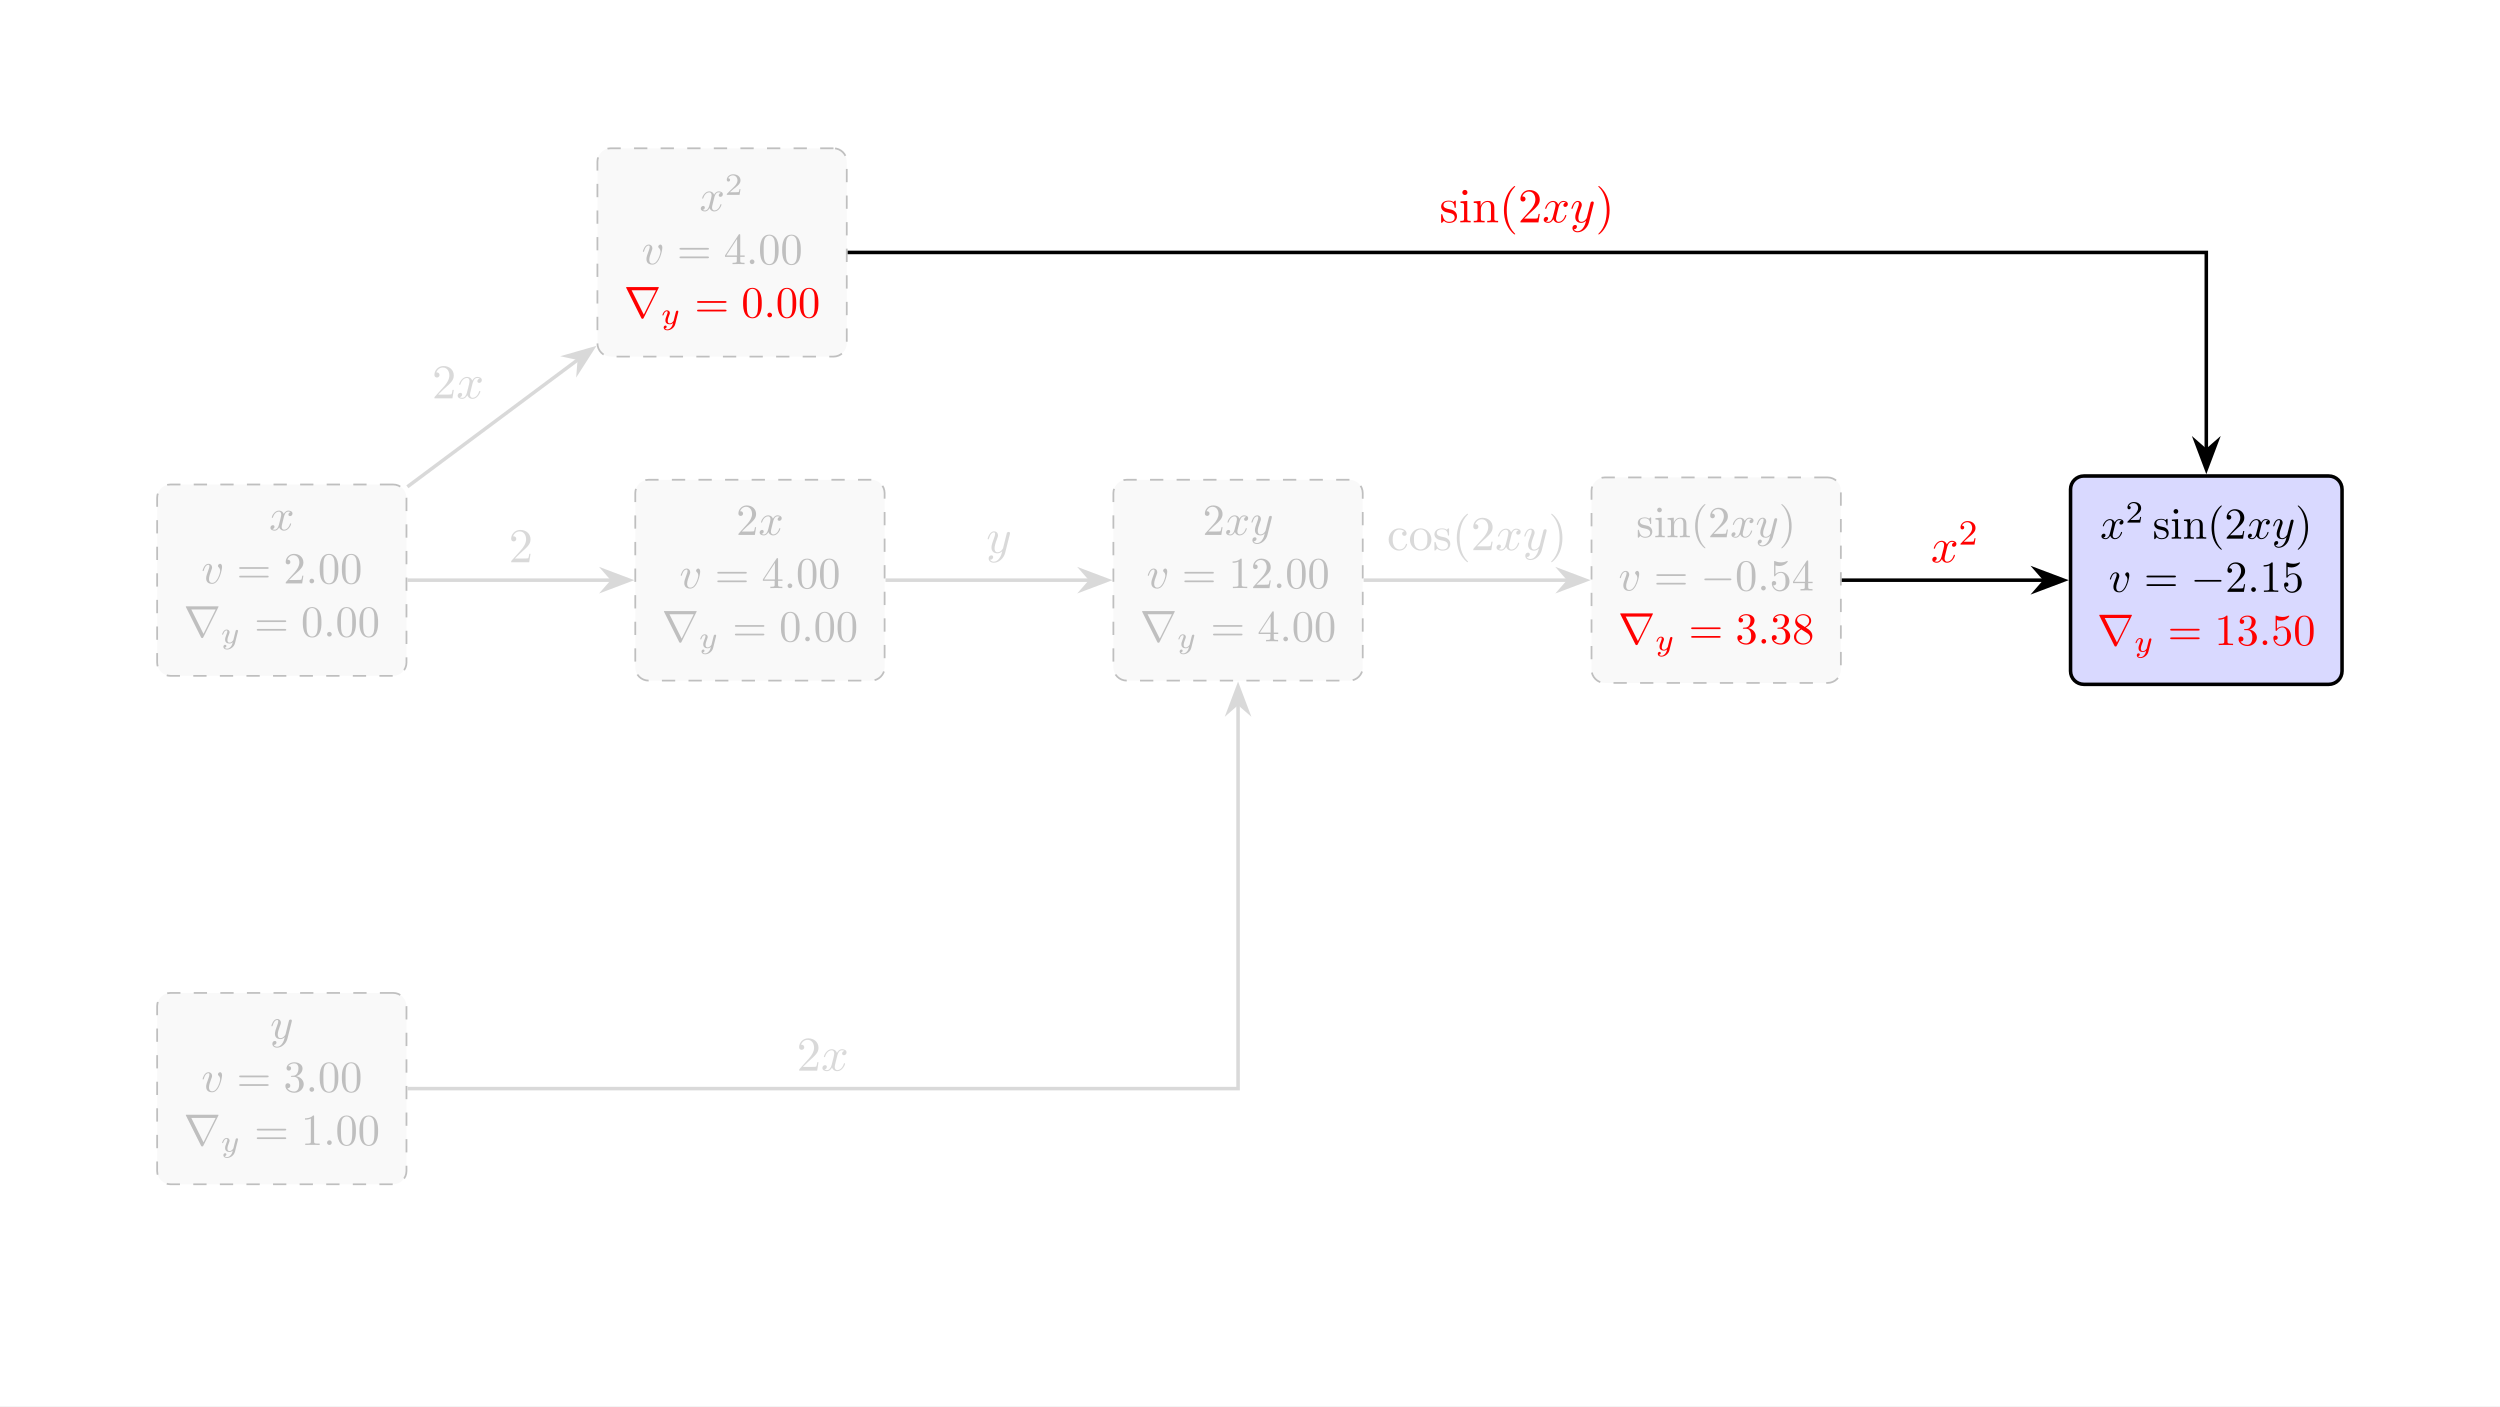
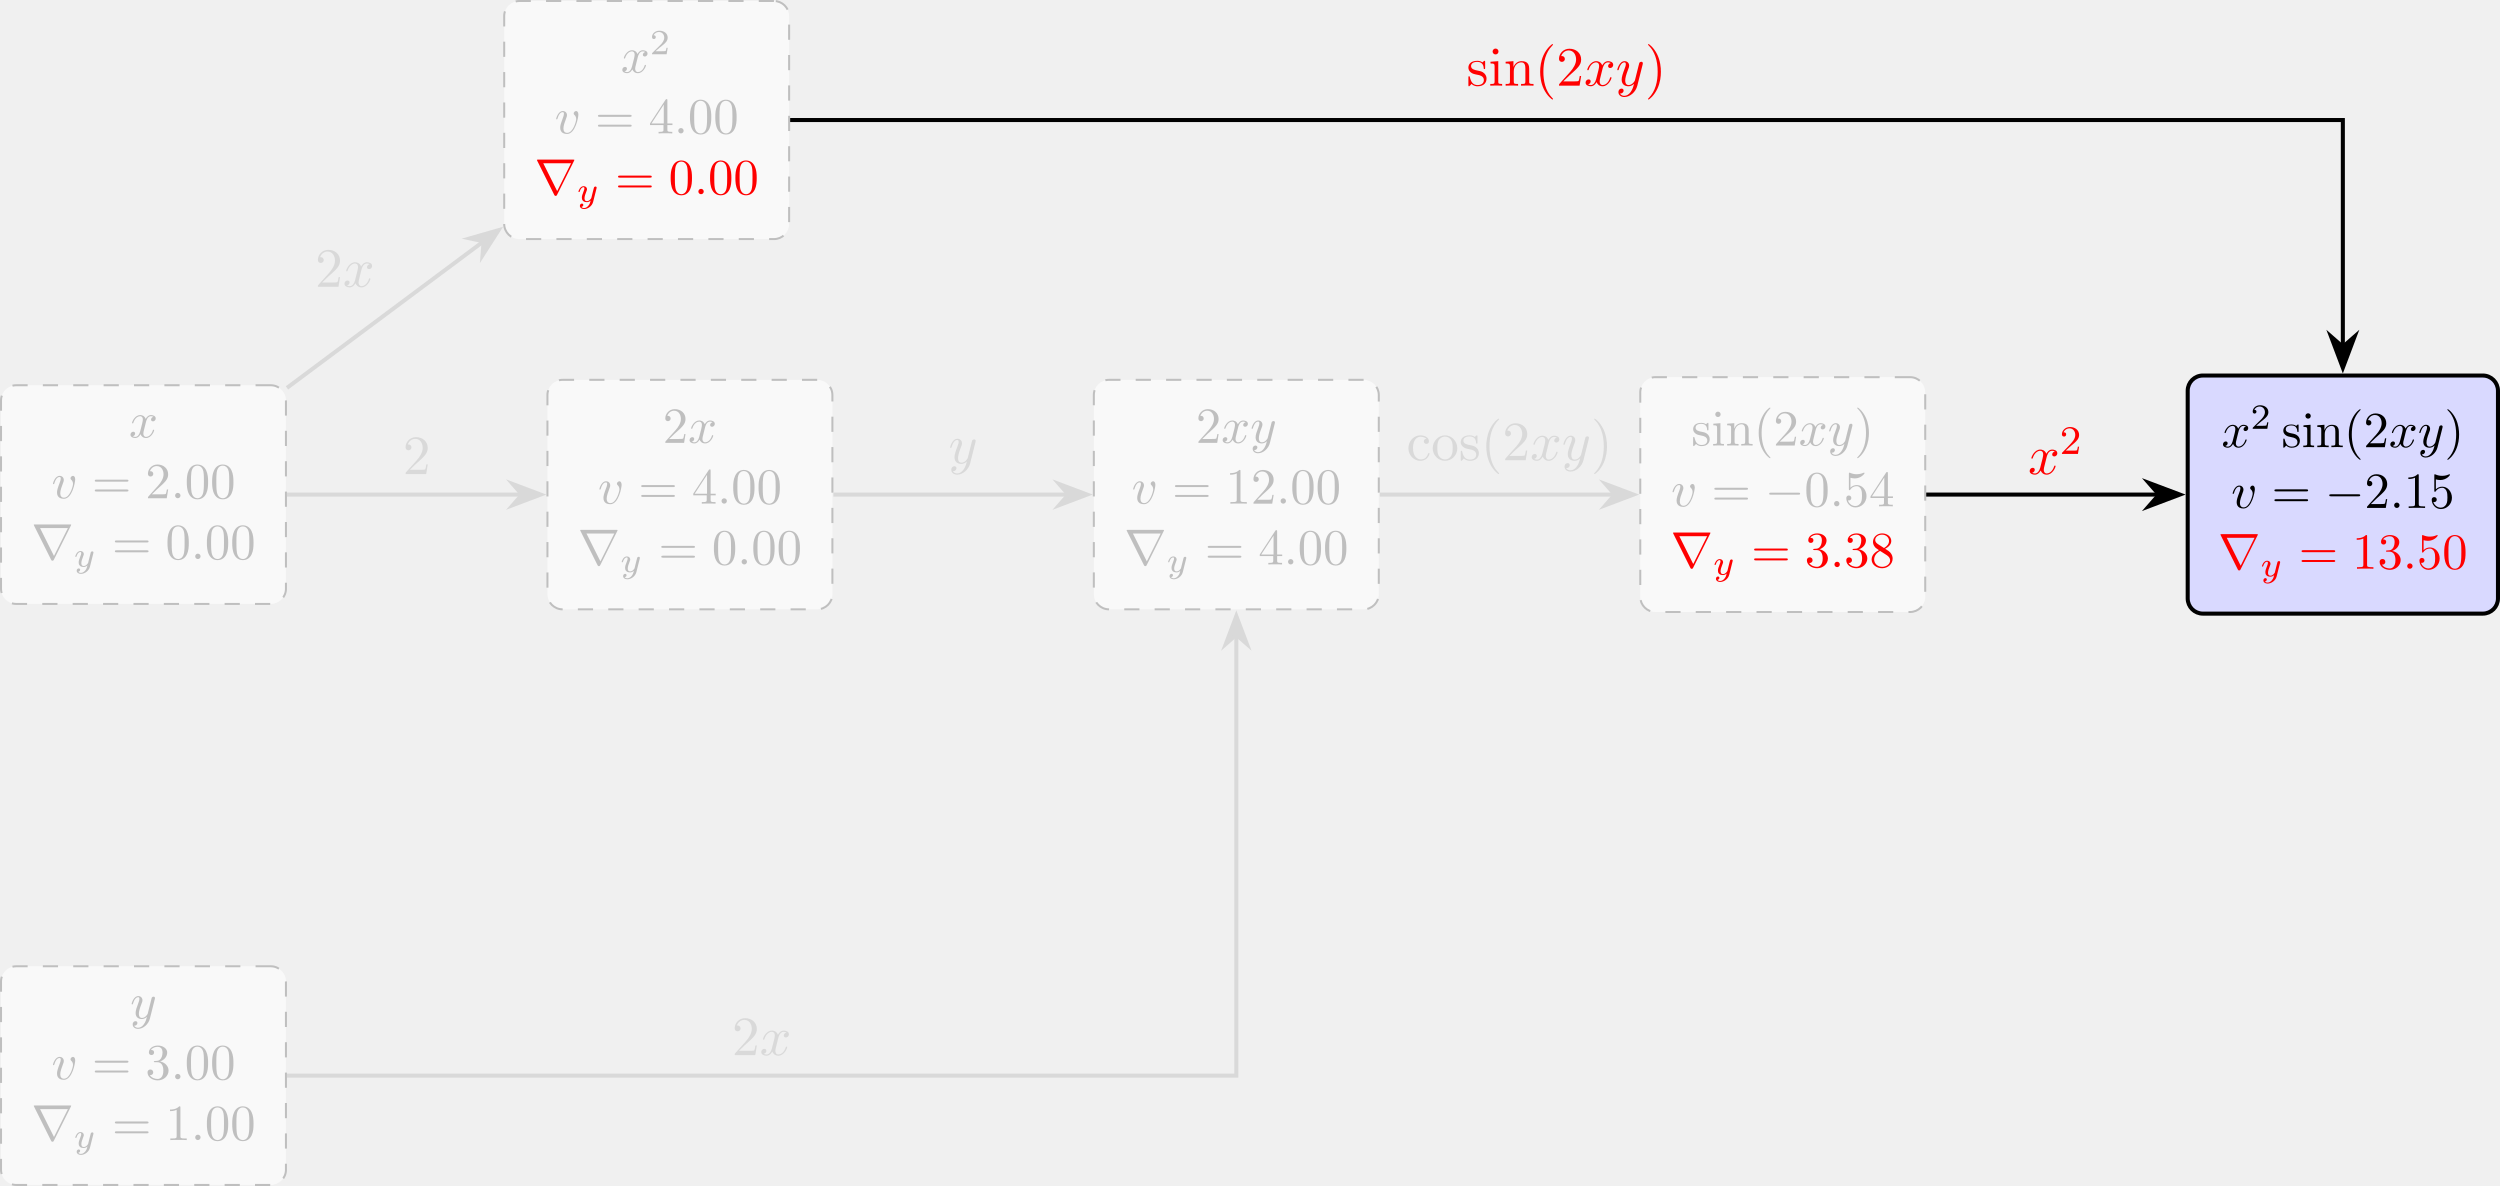
- <svg xmlns="http://www.w3.org/2000/svg" xmlns:xlink="http://www.w3.org/1999/xlink" version="1.1" width="453.543pt" height="255.118pt" viewBox="-72 -72 453.543 255.118">
+ <svg xmlns="http://www.w3.org/2000/svg" xmlns:xlink="http://www.w3.org/1999/xlink" version="1.1" width="396.862pt" height="188.267pt" viewBox="-43.653 -45.258 396.862 188.267">
  <defs>
    <path id="g0-58" d="M2.095-.578C2.095-.895 1.833-1.156 1.516-1.156S.938-.895 .938-.578S1.2 0 1.516 0S2.095-.262 2.095-.578Z" />
    <path id="g0-118" d="M5.105-4.058C5.105-4.647 4.822-4.822 4.625-4.822C4.353-4.822 4.091-4.538 4.091-4.298C4.091-4.156 4.145-4.091 4.265-3.971C4.495-3.753 4.636-3.469 4.636-3.076C4.636-2.618 3.971-.12 2.695-.12C2.138-.12 1.887-.502 1.887-1.069C1.887-1.68 2.182-2.476 2.52-3.382C2.596-3.567 2.651-3.72 2.651-3.927C2.651-4.418 2.302-4.822 1.756-4.822C.731-4.822 .316-3.24 .316-3.142C.316-3.033 .425-3.033 .447-3.033C.556-3.033 .567-3.055 .622-3.229C.938-4.331 1.407-4.582 1.724-4.582C1.811-4.582 1.996-4.582 1.996-4.233C1.996-3.96 1.887-3.665 1.811-3.469C1.331-2.204 1.189-1.702 1.189-1.233C1.189-.055 2.149 .12 2.651 .12C4.484 .12 5.105-3.491 5.105-4.058Z" />
    <path id="g0-120" d="M3.644-3.295C3.709-3.578 3.96-4.582 4.724-4.582C4.778-4.582 5.04-4.582 5.269-4.44C4.964-4.385 4.745-4.113 4.745-3.851C4.745-3.676 4.865-3.469 5.16-3.469C5.4-3.469 5.749-3.665 5.749-4.102C5.749-4.669 5.105-4.822 4.735-4.822C4.102-4.822 3.72-4.244 3.589-3.993C3.316-4.713 2.727-4.822 2.411-4.822C1.276-4.822 .655-3.415 .655-3.142C.655-3.033 .764-3.033 .785-3.033C.873-3.033 .905-3.055 .927-3.153C1.298-4.309 2.018-4.582 2.389-4.582C2.596-4.582 2.978-4.484 2.978-3.851C2.978-3.513 2.793-2.782 2.389-1.255C2.215-.578 1.833-.12 1.353-.12C1.287-.12 1.036-.12 .807-.262C1.08-.316 1.32-.545 1.32-.851C1.32-1.145 1.08-1.233 .916-1.233C.589-1.233 .316-.949 .316-.6C.316-.098 .862 .12 1.342 .12C2.062 .12 2.455-.644 2.487-.709C2.618-.305 3.011 .12 3.665 .12C4.789 .12 5.411-1.287 5.411-1.56C5.411-1.669 5.313-1.669 5.28-1.669C5.182-1.669 5.16-1.625 5.138-1.549C4.778-.382 4.036-.12 3.687-.12C3.262-.12 3.087-.469 3.087-.84C3.087-1.08 3.153-1.32 3.273-1.8L3.644-3.295Z" />
    <path id="g0-121" d="M5.302-4.156C5.345-4.309 5.345-4.331 5.345-4.407C5.345-4.604 5.193-4.702 5.029-4.702C4.92-4.702 4.745-4.636 4.647-4.473C4.625-4.418 4.538-4.08 4.495-3.884C4.418-3.6 4.342-3.305 4.276-3.011L3.785-1.047C3.742-.884 3.273-.12 2.553-.12C1.996-.12 1.876-.6 1.876-1.004C1.876-1.505 2.062-2.182 2.433-3.142C2.607-3.589 2.651-3.709 2.651-3.927C2.651-4.418 2.302-4.822 1.756-4.822C.72-4.822 .316-3.24 .316-3.142C.316-3.033 .425-3.033 .447-3.033C.556-3.033 .567-3.055 .622-3.229C.916-4.255 1.353-4.582 1.724-4.582C1.811-4.582 1.996-4.582 1.996-4.233C1.996-3.96 1.887-3.676 1.811-3.469C1.375-2.313 1.178-1.691 1.178-1.178C1.178-.207 1.865 .12 2.509 .12C2.935 .12 3.305-.065 3.611-.371C3.469 .196 3.338 .731 2.902 1.309C2.618 1.68 2.204 1.996 1.702 1.996C1.549 1.996 1.058 1.964 .873 1.538C1.047 1.538 1.189 1.538 1.342 1.407C1.451 1.309 1.56 1.167 1.56 .96C1.56 .622 1.265 .578 1.156 .578C.905 .578 .545 .753 .545 1.287C.545 1.833 1.025 2.236 1.702 2.236C2.825 2.236 3.949 1.244 4.255 .011L5.302-4.156Z" />
    <path id="g1-50" d="M2.248-1.626C2.375-1.745 2.71-2.008 2.837-2.12C3.332-2.574 3.802-3.013 3.802-3.738C3.802-4.686 3.005-5.3 2.008-5.3C1.052-5.3 .422-4.575 .422-3.866C.422-3.475 .733-3.419 .845-3.419C1.012-3.419 1.259-3.539 1.259-3.842C1.259-4.256 .861-4.256 .765-4.256C.996-4.838 1.53-5.037 1.921-5.037C2.662-5.037 3.045-4.407 3.045-3.738C3.045-2.909 2.463-2.303 1.522-1.339L.518-.303C.422-.215 .422-.199 .422 0H3.571L3.802-1.427H3.555C3.531-1.267 3.467-.869 3.371-.717C3.324-.654 2.718-.654 2.59-.654H1.172L2.248-1.626Z" />
    <path id="g2-40" d="M3.611 2.618C3.611 2.585 3.611 2.564 3.425 2.378C2.062 1.004 1.713-1.058 1.713-2.727C1.713-4.625 2.127-6.524 3.469-7.887C3.611-8.018 3.611-8.04 3.611-8.073C3.611-8.149 3.567-8.182 3.502-8.182C3.393-8.182 2.411-7.44 1.767-6.055C1.211-4.855 1.08-3.644 1.08-2.727C1.08-1.876 1.2-.556 1.8 .676C2.455 2.018 3.393 2.727 3.502 2.727C3.567 2.727 3.611 2.695 3.611 2.618Z" />
    <path id="g2-41" d="M3.153-2.727C3.153-3.578 3.033-4.898 2.433-6.131C1.778-7.473 .84-8.182 .731-8.182C.665-8.182 .622-8.138 .622-8.073C.622-8.04 .622-8.018 .829-7.822C1.898-6.742 2.52-5.007 2.52-2.727C2.52-.862 2.116 1.058 .764 2.433C.622 2.564 .622 2.585 .622 2.618C.622 2.684 .665 2.727 .731 2.727C.84 2.727 1.822 1.985 2.465 .6C3.022-.6 3.153-1.811 3.153-2.727Z" />
    <path id="g2-48" d="M5.018-3.491C5.018-4.364 4.964-5.236 4.582-6.044C4.08-7.091 3.185-7.265 2.727-7.265C2.073-7.265 1.276-6.982 .829-5.967C.48-5.215 .425-4.364 .425-3.491C.425-2.673 .469-1.691 .916-.862C1.385 .022 2.182 .24 2.716 .24C3.305 .24 4.135 .011 4.615-1.025C4.964-1.778 5.018-2.629 5.018-3.491ZM2.716 0C2.291 0 1.647-.273 1.451-1.32C1.331-1.975 1.331-2.978 1.331-3.622C1.331-4.32 1.331-5.04 1.418-5.629C1.625-6.927 2.444-7.025 2.716-7.025C3.076-7.025 3.796-6.829 4.004-5.749C4.113-5.138 4.113-4.309 4.113-3.622C4.113-2.804 4.113-2.062 3.993-1.364C3.829-.327 3.207 0 2.716 0Z" />
    <path id="g2-49" d="M3.207-6.982C3.207-7.244 3.207-7.265 2.956-7.265C2.28-6.567 1.32-6.567 .971-6.567V-6.229C1.189-6.229 1.833-6.229 2.4-6.513V-.862C2.4-.469 2.367-.338 1.385-.338H1.036V0C1.418-.033 2.367-.033 2.804-.033S4.189-.033 4.571 0V-.338H4.222C3.24-.338 3.207-.458 3.207-.862V-6.982Z" />
    <path id="g2-50" d="M1.385-.84L2.542-1.964C4.244-3.469 4.898-4.058 4.898-5.149C4.898-6.393 3.916-7.265 2.585-7.265C1.353-7.265 .545-6.262 .545-5.291C.545-4.68 1.091-4.68 1.124-4.68C1.309-4.68 1.691-4.811 1.691-5.258C1.691-5.542 1.495-5.825 1.113-5.825C1.025-5.825 1.004-5.825 .971-5.815C1.222-6.524 1.811-6.927 2.444-6.927C3.436-6.927 3.905-6.044 3.905-5.149C3.905-4.276 3.36-3.415 2.76-2.738L.665-.404C.545-.284 .545-.262 .545 0H4.593L4.898-1.898H4.625C4.571-1.571 4.495-1.091 4.385-.927C4.309-.84 3.589-.84 3.349-.84H1.385Z" />
    <path id="g2-51" d="M3.164-3.84C4.058-4.135 4.691-4.898 4.691-5.76C4.691-6.655 3.731-7.265 2.684-7.265C1.582-7.265 .753-6.611 .753-5.782C.753-5.422 .993-5.215 1.309-5.215C1.647-5.215 1.865-5.455 1.865-5.771C1.865-6.316 1.353-6.316 1.189-6.316C1.527-6.851 2.247-6.993 2.64-6.993C3.087-6.993 3.687-6.753 3.687-5.771C3.687-5.64 3.665-5.007 3.382-4.527C3.055-4.004 2.684-3.971 2.411-3.96C2.324-3.949 2.062-3.927 1.985-3.927C1.898-3.916 1.822-3.905 1.822-3.796C1.822-3.676 1.898-3.676 2.084-3.676H2.564C3.458-3.676 3.862-2.935 3.862-1.865C3.862-.382 3.109-.065 2.629-.065C2.16-.065 1.342-.251 .96-.895C1.342-.84 1.68-1.08 1.68-1.495C1.68-1.887 1.385-2.105 1.069-2.105C.807-2.105 .458-1.953 .458-1.473C.458-.48 1.473 .24 2.662 .24C3.993 .24 4.985-.753 4.985-1.865C4.985-2.76 4.298-3.611 3.164-3.84Z" />
    <path id="g2-52" d="M3.207-1.8V-.851C3.207-.458 3.185-.338 2.378-.338H2.149V0C2.596-.033 3.164-.033 3.622-.033S4.658-.033 5.105 0V-.338H4.876C4.069-.338 4.047-.458 4.047-.851V-1.8H5.138V-2.138H4.047V-7.102C4.047-7.32 4.047-7.385 3.873-7.385C3.775-7.385 3.742-7.385 3.655-7.255L.305-2.138V-1.8H3.207ZM3.273-2.138H.611L3.273-6.207V-2.138Z" />
    <path id="g2-53" d="M4.898-2.193C4.898-3.491 4.004-4.582 2.825-4.582C2.302-4.582 1.833-4.407 1.44-4.025V-6.153C1.658-6.087 2.018-6.011 2.367-6.011C3.709-6.011 4.473-7.004 4.473-7.145C4.473-7.211 4.44-7.265 4.364-7.265C4.353-7.265 4.331-7.265 4.276-7.233C4.058-7.135 3.524-6.916 2.793-6.916C2.356-6.916 1.855-6.993 1.342-7.222C1.255-7.255 1.233-7.255 1.211-7.255C1.102-7.255 1.102-7.167 1.102-6.993V-3.764C1.102-3.567 1.102-3.48 1.255-3.48C1.331-3.48 1.353-3.513 1.396-3.578C1.516-3.753 1.92-4.342 2.804-4.342C3.371-4.342 3.644-3.84 3.731-3.644C3.905-3.24 3.927-2.815 3.927-2.269C3.927-1.887 3.927-1.233 3.665-.775C3.404-.349 3-.065 2.498-.065C1.702-.065 1.08-.644 .895-1.287C.927-1.276 .96-1.265 1.08-1.265C1.44-1.265 1.625-1.538 1.625-1.8S1.44-2.335 1.08-2.335C.927-2.335 .545-2.258 .545-1.756C.545-.818 1.298 .24 2.52 .24C3.785 .24 4.898-.807 4.898-2.193Z" />
    <path id="g2-56" d="M1.778-4.985C1.276-5.313 1.233-5.684 1.233-5.869C1.233-6.535 1.942-6.993 2.716-6.993C3.513-6.993 4.211-6.425 4.211-5.64C4.211-5.018 3.785-4.495 3.131-4.113L1.778-4.985ZM3.371-3.949C4.156-4.353 4.691-4.92 4.691-5.64C4.691-6.644 3.72-7.265 2.727-7.265C1.636-7.265 .753-6.458 .753-5.444C.753-5.247 .775-4.756 1.233-4.244C1.353-4.113 1.756-3.84 2.029-3.655C1.396-3.338 .458-2.727 .458-1.647C.458-.491 1.571 .24 2.716 .24C3.949 .24 4.985-.665 4.985-1.833C4.985-2.225 4.865-2.716 4.451-3.175C4.244-3.404 4.069-3.513 3.371-3.949ZM2.28-3.491L3.622-2.64C3.927-2.433 4.44-2.105 4.44-1.44C4.44-.633 3.622-.065 2.727-.065C1.789-.065 1.004-.742 1.004-1.647C1.004-2.28 1.353-2.978 2.28-3.491Z" />
    <path id="g2-61" d="M7.495-3.567C7.658-3.567 7.865-3.567 7.865-3.785S7.658-4.004 7.505-4.004H.971C.818-4.004 .611-4.004 .611-3.785S.818-3.567 .982-3.567H7.495ZM7.505-1.451C7.658-1.451 7.865-1.451 7.865-1.669S7.658-1.887 7.495-1.887H.982C.818-1.887 .611-1.887 .611-1.669S.818-1.451 .971-1.451H7.505Z" />
    <path id="g2-99" d="M1.276-2.378C1.276-4.156 2.171-4.615 2.749-4.615C2.847-4.615 3.535-4.604 3.916-4.211C3.469-4.178 3.404-3.851 3.404-3.709C3.404-3.425 3.6-3.207 3.905-3.207C4.189-3.207 4.407-3.393 4.407-3.72C4.407-4.462 3.578-4.887 2.738-4.887C1.375-4.887 .371-3.709 .371-2.356C.371-.96 1.451 .12 2.716 .12C4.178 .12 4.527-1.189 4.527-1.298S4.418-1.407 4.385-1.407C4.287-1.407 4.265-1.364 4.244-1.298C3.927-.284 3.218-.153 2.815-.153C2.236-.153 1.276-.622 1.276-2.378Z" />
    <path id="g2-105" d="M1.931-4.822L.404-4.702V-4.364C1.113-4.364 1.211-4.298 1.211-3.764V-.829C1.211-.338 1.091-.338 .36-.338V0C.709-.011 1.298-.033 1.56-.033C1.942-.033 2.324-.011 2.695 0V-.338C1.975-.338 1.931-.393 1.931-.818V-4.822ZM1.975-6.72C1.975-7.069 1.702-7.298 1.396-7.298C1.058-7.298 .818-7.004 .818-6.72C.818-6.425 1.058-6.142 1.396-6.142C1.702-6.142 1.975-6.371 1.975-6.72Z" />
    <path id="g2-110" d="M1.2-3.753V-.829C1.2-.338 1.08-.338 .349-.338V0C.731-.011 1.287-.033 1.582-.033C1.865-.033 2.433-.011 2.804 0V-.338C2.073-.338 1.953-.338 1.953-.829V-2.836C1.953-3.971 2.727-4.582 3.425-4.582C4.113-4.582 4.233-3.993 4.233-3.371V-.829C4.233-.338 4.113-.338 3.382-.338V0C3.764-.011 4.32-.033 4.615-.033C4.898-.033 5.465-.011 5.836 0V-.338C5.269-.338 4.996-.338 4.985-.665V-2.749C4.985-3.687 4.985-4.025 4.647-4.418C4.495-4.604 4.135-4.822 3.502-4.822C2.705-4.822 2.193-4.353 1.887-3.676V-4.822L.349-4.702V-4.364C1.113-4.364 1.2-4.287 1.2-3.753Z" />
    <path id="g2-111" d="M5.138-2.335C5.138-3.731 4.047-4.887 2.727-4.887C1.364-4.887 .305-3.698 .305-2.335C.305-.927 1.44 .12 2.716 .12C4.036 .12 5.138-.949 5.138-2.335ZM2.727-.153C2.258-.153 1.778-.382 1.484-.884C1.211-1.364 1.211-2.029 1.211-2.422C1.211-2.847 1.211-3.436 1.473-3.916C1.767-4.418 2.28-4.647 2.716-4.647C3.196-4.647 3.665-4.407 3.949-3.938S4.233-2.836 4.233-2.422C4.233-2.029 4.233-1.44 3.993-.96C3.753-.469 3.273-.153 2.727-.153Z" />
    <path id="g2-115" d="M2.269-2.116C2.509-2.073 3.404-1.898 3.404-1.113C3.404-.556 3.022-.12 2.171-.12C1.255-.12 .862-.742 .655-1.669C.622-1.811 .611-1.855 .502-1.855C.36-1.855 .36-1.778 .36-1.582V-.142C.36 .044 .36 .12 .48 .12C.535 .12 .545 .109 .753-.098C.775-.12 .775-.142 .971-.349C1.451 .109 1.942 .12 2.171 .12C3.425 .12 3.927-.611 3.927-1.396C3.927-1.975 3.6-2.302 3.469-2.433C3.109-2.782 2.684-2.869 2.225-2.956C1.615-3.076 .884-3.218 .884-3.851C.884-4.233 1.167-4.68 2.105-4.68C3.305-4.68 3.36-3.698 3.382-3.36C3.393-3.262 3.491-3.262 3.513-3.262C3.655-3.262 3.655-3.316 3.655-3.524V-4.625C3.655-4.811 3.655-4.887 3.535-4.887C3.48-4.887 3.458-4.887 3.316-4.756C3.284-4.713 3.175-4.615 3.131-4.582C2.716-4.887 2.269-4.887 2.105-4.887C.775-4.887 .36-4.156 .36-3.545C.36-3.164 .535-2.858 .829-2.618C1.178-2.335 1.484-2.269 2.269-2.116Z" />
    <path id="g3-0" d="M6.565-2.291C6.735-2.291 6.914-2.291 6.914-2.491S6.735-2.69 6.565-2.69H1.176C1.006-2.69 .827-2.69 .827-2.491S1.006-2.291 1.176-2.291H6.565Z" />
    <path id="g3-114" d="M7.771-6.585C7.791-6.615 7.821-6.685 7.821-6.725C7.821-6.795 7.811-6.804 7.582-6.804H.707C.478-6.804 .468-6.795 .468-6.725C.468-6.685 .498-6.615 .518-6.585L3.875 .139C3.945 .269 3.975 .329 4.144 .329S4.344 .269 4.413 .139L7.771-6.585ZM1.704-6.087H7.173L4.443-.608L1.704-6.087Z" />
    <use id="g4-58" xlink:href="#g0-58" transform="scale(.913242)" />
    <use id="g4-118" xlink:href="#g0-118" transform="scale(.913242)" />
    <use id="g4-120" xlink:href="#g0-120" transform="scale(.913242)" />
    <use id="g4-121" xlink:href="#g0-121" transform="scale(.913242)" />
    <path id="g5-121" d="M3.877-2.629C3.905-2.727 3.905-2.741 3.905-2.783C3.905-2.922 3.794-3.006 3.675-3.006C3.599-3.006 3.466-2.971 3.389-2.838C3.368-2.797 3.313-2.573 3.278-2.434L3.131-1.855C3.089-1.688 2.873-.809 2.852-.732C2.845-.732 2.538-.126 1.995-.126C1.52-.126 1.52-.579 1.52-.704C1.52-1.081 1.681-1.52 1.89-2.057C1.974-2.28 2.008-2.364 2.008-2.483C2.008-2.817 1.723-3.075 1.346-3.075C.642-3.075 .328-2.127 .328-2.008C.328-1.918 .425-1.918 .446-1.918C.544-1.918 .551-1.953 .572-2.029C.746-2.608 1.046-2.88 1.325-2.88C1.444-2.88 1.499-2.803 1.499-2.636C1.499-2.476 1.437-2.322 1.402-2.232C1.067-1.381 .997-1.123 .997-.816C.997-.697 .997-.37 1.269-.146C1.485 .035 1.778 .07 1.967 .07C2.246 .07 2.497-.035 2.727-.244C2.636 .139 2.559 .432 2.267 .781C2.078 .997 1.799 1.227 1.43 1.227C1.381 1.227 1.053 1.227 .907 .997C1.283 .955 1.283 .621 1.283 .614C1.283 .391 1.081 .349 1.011 .349C.837 .349 .607 .488 .607 .809C.607 1.165 .941 1.423 1.437 1.423C2.141 1.423 2.999 .879 3.215 .007L3.877-2.629Z" />
    <use id="g6-40" xlink:href="#g2-40" transform="scale(.913242)" />
    <use id="g6-41" xlink:href="#g2-41" transform="scale(.913242)" />
    <use id="g6-48" xlink:href="#g2-48" transform="scale(.913242)" />
    <use id="g6-49" xlink:href="#g2-49" transform="scale(.913242)" />
    <use id="g6-50" xlink:href="#g2-50" transform="scale(.913242)" />
    <use id="g6-51" xlink:href="#g2-51" transform="scale(.913242)" />
    <use id="g6-52" xlink:href="#g2-52" transform="scale(.913242)" />
    <use id="g6-53" xlink:href="#g2-53" transform="scale(.913242)" />
    <use id="g6-56" xlink:href="#g2-56" transform="scale(.913242)" />
    <use id="g6-61" xlink:href="#g2-61" transform="scale(.913242)" />
    <use id="g6-105" xlink:href="#g2-105" transform="scale(.913242)" />
    <use id="g6-110" xlink:href="#g2-110" transform="scale(.913242)" />
    <use id="g6-115" xlink:href="#g2-115" transform="scale(.913242)" />
    <path id="g7-50" d="M3.522-1.269H3.285C3.264-1.116 3.194-.704 3.103-.635C3.048-.593 2.511-.593 2.413-.593H1.13C1.862-1.241 2.106-1.437 2.525-1.764C3.041-2.176 3.522-2.608 3.522-3.271C3.522-4.115 2.783-4.631 1.89-4.631C1.025-4.631 .439-4.024 .439-3.382C.439-3.027 .739-2.992 .809-2.992C.976-2.992 1.179-3.11 1.179-3.361C1.179-3.487 1.13-3.731 .767-3.731C.983-4.226 1.458-4.38 1.785-4.38C2.483-4.38 2.845-3.836 2.845-3.271C2.845-2.664 2.413-2.183 2.19-1.932L.509-.272C.439-.209 .439-.195 .439 0H3.313L3.522-1.269Z" />
  </defs>
-   <g id="page1">
-     <rect x="-72" y="-72" height="255.118" width="453.543" fill="#fff" />
+   <g id="page14">
    <path d="M-.672 15.898H-41.082C-42.414 15.898-43.492 16.981-43.492 18.312V48.199C-43.492 49.531-42.414 50.613-41.082 50.613H-.672C.66 50.613 1.742 49.531 1.742 48.199V18.312C1.742 16.981 .66 15.898-.672 15.898Z" fill="#f9f9f9" />
    <path d="M-.672 15.898H-41.082C-42.414 15.898-43.492 16.981-43.492 18.313V48.199C-43.492 49.531-42.414 50.613-41.082 50.613H-.672C.66 50.613 1.742 49.531 1.742 48.199V18.313C1.742 16.981 .66 15.898-.672 15.898Z" stroke="#bfbfbf" fill="none" stroke-width=".322" stroke-miterlimit="10" stroke-dasharray="2.412 2.412" />
-     <g fill="#bfbfbf" transform="matrix(.80716 0 0 .80716 -26.21055 37.80791)">
+     <g fill="#bfbfbf" transform="translate(-26.21055 37.80791)scale(.80716)">
      <use x="3.762" y="-16.876" xlink:href="#g4-120" />
      <use x="-11.482" y="-4.921" xlink:href="#g4-118" />
      <use x="-3.528" y="-4.921" xlink:href="#g6-61" />
      <use x="6.988" y="-4.921" xlink:href="#g6-50" />
      <use x="11.97" y="-4.921" xlink:href="#g4-58" />
      <use x="14.737" y="-4.921" xlink:href="#g6-48" />
      <use x="19.719" y="-4.921" xlink:href="#g6-48" />
      <use x="-15.434" y="7.035" xlink:href="#g3-114" />
      <use x="-7.132" y="8.529" xlink:href="#g5-121" />
      <use x=".425" y="7.035" xlink:href="#g6-61" />
      <use x="10.941" y="7.035" xlink:href="#g6-48" />
      <use x="15.922" y="7.035" xlink:href="#g4-58" />
      <use x="18.689" y="7.035" xlink:href="#g6-48" />
      <use x="23.671" y="7.035" xlink:href="#g6-48" />
    </g>
    <path d="M-.672 108.133H-41.082C-42.414 108.133-43.492 109.215-43.492 110.547V140.433C-43.492 141.766-42.414 142.847-41.082 142.847H-.672C.66 142.847 1.742 141.766 1.742 140.433V110.547C1.742 109.215 .66 108.133-.672 108.133Z" fill="#f9f9f9" />
    <path d="M-.672 108.133H-41.082C-42.414 108.133-43.492 109.215-43.492 110.547V140.433C-43.492 141.766-42.414 142.847-41.082 142.847H-.672C.66 142.847 1.742 141.766 1.742 140.433V110.547C1.742 109.215 .66 108.133-.672 108.133Z" stroke="#bfbfbf" fill="none" stroke-width=".322" stroke-miterlimit="10" stroke-dasharray="2.412 2.412" />
-     <g fill="#bfbfbf" transform="matrix(.80716 0 0 .80716 -26.21055 130.043)">
+     <g fill="#bfbfbf" transform="translate(-26.21055 130.043)scale(.80716)">
      <use x="3.988" y="-16.876" xlink:href="#g4-121" />
      <use x="-11.482" y="-4.921" xlink:href="#g4-118" />
      <use x="-3.528" y="-4.921" xlink:href="#g6-61" />
      <use x="6.988" y="-4.921" xlink:href="#g6-51" />
      <use x="11.97" y="-4.921" xlink:href="#g4-58" />
      <use x="14.737" y="-4.921" xlink:href="#g6-48" />
      <use x="19.719" y="-4.921" xlink:href="#g6-48" />
      <use x="-15.434" y="7.035" xlink:href="#g3-114" />
      <use x="-7.132" y="8.529" xlink:href="#g5-121" />
      <use x=".425" y="7.035" xlink:href="#g6-61" />
      <use x="10.941" y="7.035" xlink:href="#g6-49" />
      <use x="15.922" y="7.035" xlink:href="#g4-58" />
      <use x="18.689" y="7.035" xlink:href="#g6-48" />
      <use x="23.671" y="7.035" xlink:href="#g6-48" />
    </g>
    <path d="M79.207-45.098H38.797C37.465-45.098 36.383-44.019 36.383-42.687V-9.715C36.383-8.383 37.465-7.305 38.797-7.305H79.207C80.539-7.305 81.617-8.383 81.617-9.715V-42.687C81.617-44.019 80.539-45.098 79.207-45.098Z" fill="#f9f9f9" />
    <path d="M79.207-45.098H38.797C37.465-45.098 36.383-44.019 36.383-42.687V-9.715C36.383-8.383 37.465-7.305 38.797-7.305H79.207C80.539-7.305 81.617-8.383 81.617-9.715V-42.687C81.617-44.019 80.539-45.098 79.207-45.098Z" stroke="#bfbfbf" fill="none" stroke-width=".322" stroke-miterlimit="10" stroke-dasharray="2.412 2.412" />
-     <g fill="#bfbfbf" transform="matrix(.80716 0 0 .80716 53.66635 -20.10679)">
+     <g fill="#bfbfbf" transform="translate(53.66635 -20.10679)scale(.80716)">
      <use x="1.527" y="-16.876" xlink:href="#g4-120" />
      <use x="7.221" y="-20.491" xlink:href="#g7-50" />
      <use x="-11.482" y="-4.921" xlink:href="#g4-118" />
      <use x="-3.528" y="-4.921" xlink:href="#g6-61" />
      <use x="6.988" y="-4.921" xlink:href="#g6-52" />
      <use x="11.97" y="-4.921" xlink:href="#g4-58" />
      <use x="14.737" y="-4.921" xlink:href="#g6-48" />
      <use x="19.719" y="-4.921" xlink:href="#g6-48" />
    </g>
-     <g fill="#f00" transform="matrix(.80716 0 0 .80716 53.66635 -20.10679)">
+     <g fill="#f00" transform="translate(53.66635 -20.10679)scale(.80716)">
      <use x="-15.434" y="7.035" xlink:href="#g3-114" />
      <use x="-7.132" y="8.529" xlink:href="#g5-121" />
      <use x=".425" y="7.035" xlink:href="#g6-61" />
      <use x="10.941" y="7.035" xlink:href="#g6-48" />
      <use x="15.922" y="7.035" xlink:href="#g4-58" />
      <use x="18.689" y="7.035" xlink:href="#g6-48" />
      <use x="23.671" y="7.035" xlink:href="#g6-48" />
    </g>
    <path d="M86.071 15.039H45.66C44.328 15.039 43.25 16.117 43.25 17.453V49.059C43.25 50.391 44.328 51.473 45.66 51.473H86.071C87.402 51.473 88.484 50.391 88.484 49.059V17.453C88.484 16.117 87.402 15.039 86.071 15.039Z" fill="#f9f9f9" />
    <path d="M86.071 15.039H45.66C44.328 15.039 43.25 16.117 43.25 17.453V49.059C43.25 50.391 44.328 51.473 45.66 51.473H86.071C87.402 51.473 88.484 50.391 88.484 49.059V17.453C88.484 16.117 87.402 15.039 86.071 15.039Z" stroke="#bfbfbf" fill="none" stroke-width=".322" stroke-miterlimit="10" stroke-dasharray="2.412 2.412" />
-     <g fill="#bfbfbf" transform="matrix(.80716 0 0 .80716 60.53055 38.66791)">
+     <g fill="#bfbfbf" transform="translate(60.53055 38.66791)scale(.80716)">
      <use x="1.272" y="-16.876" xlink:href="#g6-50" />
      <use x="6.253" y="-16.876" xlink:href="#g4-120" />
      <use x="-11.482" y="-4.921" xlink:href="#g4-118" />
      <use x="-3.528" y="-4.921" xlink:href="#g6-61" />
      <use x="6.988" y="-4.921" xlink:href="#g6-52" />
      <use x="11.97" y="-4.921" xlink:href="#g4-58" />
      <use x="14.737" y="-4.921" xlink:href="#g6-48" />
      <use x="19.719" y="-4.921" xlink:href="#g6-48" />
      <use x="-15.434" y="7.035" xlink:href="#g3-114" />
      <use x="-7.132" y="8.529" xlink:href="#g5-121" />
      <use x=".425" y="7.035" xlink:href="#g6-61" />
      <use x="10.941" y="7.035" xlink:href="#g6-48" />
      <use x="15.922" y="7.035" xlink:href="#g4-58" />
      <use x="18.689" y="7.035" xlink:href="#g6-48" />
      <use x="23.671" y="7.035" xlink:href="#g6-48" />
    </g>
    <path d="M172.813 15.039H132.402C131.071 15.039 129.988 16.117 129.988 17.453V49.059C129.988 50.391 131.071 51.473 132.402 51.473H172.813C174.145 51.473 175.223 50.391 175.223 49.059V17.453C175.223 16.117 174.145 15.039 172.813 15.039Z" fill="#f9f9f9" />
    <path d="M172.813 15.039H132.402C131.071 15.039 129.988 16.117 129.988 17.453V49.059C129.988 50.391 131.071 51.473 132.402 51.473H172.813C174.145 51.473 175.223 50.391 175.223 49.059V17.453C175.223 16.117 174.145 15.039 172.813 15.039Z" stroke="#bfbfbf" fill="none" stroke-width=".322" stroke-miterlimit="10" stroke-dasharray="2.412 2.412" />
-     <g fill="#bfbfbf" transform="matrix(.80716 0 0 .80716 147.2715 38.66791)">
+     <g fill="#bfbfbf" transform="translate(147.2715 38.66791)scale(.80716)">
      <use x="-1.349" y="-16.876" xlink:href="#g6-50" />
      <use x="3.632" y="-16.876" xlink:href="#g4-120" />
      <use x="9.326" y="-16.876" xlink:href="#g4-121" />
      <use x="-13.972" y="-4.921" xlink:href="#g4-118" />
      <use x="-6.018" y="-4.921" xlink:href="#g6-61" />
      <use x="4.498" y="-4.921" xlink:href="#g6-49" />
      <use x="9.479" y="-4.921" xlink:href="#g6-50" />
      <use x="14.46" y="-4.921" xlink:href="#g4-58" />
      <use x="17.228" y="-4.921" xlink:href="#g6-48" />
      <use x="22.209" y="-4.921" xlink:href="#g6-48" />
      <use x="-15.434" y="7.035" xlink:href="#g3-114" />
      <use x="-7.132" y="8.529" xlink:href="#g5-121" />
      <use x=".425" y="7.035" xlink:href="#g6-61" />
      <use x="10.941" y="7.035" xlink:href="#g6-52" />
      <use x="15.922" y="7.035" xlink:href="#g4-58" />
      <use x="18.689" y="7.035" xlink:href="#g6-48" />
      <use x="23.671" y="7.035" xlink:href="#g6-48" />
    </g>
    <path d="M259.551 14.613H219.145C217.809 14.613 216.73 15.695 216.73 17.027V49.484C216.73 50.816 217.809 51.895 219.145 51.895H259.551C260.887 51.895 261.964 50.816 261.964 49.484V17.027C261.964 15.695 260.887 14.613 259.551 14.613Z" fill="#f9f9f9" />
    <path d="M259.551 14.613H219.145C217.809 14.613 216.73 15.695 216.73 17.027V49.484C216.73 50.816 217.809 51.895 219.145 51.895H259.551C260.887 51.895 261.964 50.816 261.964 49.484V17.027C261.964 15.695 260.887 14.613 259.551 14.613Z" stroke="#bfbfbf" fill="none" stroke-width=".322" stroke-miterlimit="10" stroke-dasharray="2.412 2.412" />
-     <g fill="#bfbfbf" transform="matrix(.80716 0 0 .80716 234.0125 39.09231)">
+     <g fill="#bfbfbf" transform="translate(234.0125 39.09231)scale(.80716)">
      <use x="-11.34" y="-16.876" xlink:href="#g6-115" />
      <use x="-7.41" y="-16.876" xlink:href="#g6-105" />
      <use x="-4.643" y="-16.876" xlink:href="#g6-110" />
      <use x=".892" y="-16.876" xlink:href="#g6-40" />
      <use x="4.767" y="-16.876" xlink:href="#g6-50" />
      <use x="9.748" y="-16.876" xlink:href="#g4-120" />
      <use x="15.442" y="-16.876" xlink:href="#g4-121" />
      <use x="20.684" y="-16.876" xlink:href="#g6-41" />
      <use x="-15.356" y="-4.921" xlink:href="#g4-118" />
      <use x="-7.402" y="-4.921" xlink:href="#g6-61" />
      <use x="3.114" y="-4.921" xlink:href="#g3-0" />
      <use x="10.863" y="-4.921" xlink:href="#g6-48" />
      <use x="15.844" y="-4.921" xlink:href="#g4-58" />
      <use x="18.612" y="-4.921" xlink:href="#g6-53" />
      <use x="23.593" y="-4.921" xlink:href="#g6-52" />
    </g>
-     <g fill="#f00" transform="matrix(.80716 0 0 .80716 234.0125 39.09231)">
+     <g fill="#f00" transform="translate(234.0125 39.09231)scale(.80716)">
      <use x="-15.434" y="7.035" xlink:href="#g3-114" />
      <use x="-7.132" y="8.529" xlink:href="#g5-121" />
      <use x=".425" y="7.035" xlink:href="#g6-61" />
      <use x="10.941" y="7.035" xlink:href="#g6-51" />
      <use x="15.922" y="7.035" xlink:href="#g4-58" />
      <use x="18.689" y="7.035" xlink:href="#g6-51" />
      <use x="23.671" y="7.035" xlink:href="#g6-56" />
    </g>
    <path d="M350.477 14.355H306.043C304.711 14.355 303.632 15.438 303.632 16.77V49.742C303.632 51.074 304.711 52.152 306.043 52.152H350.477C351.809 52.152 352.887 51.074 352.887 49.742V16.77C352.887 15.438 351.809 14.355 350.477 14.355Z" fill="#d9d9ff" />
    <path d="M350.477 14.355H306.043C304.711 14.355 303.632 15.438 303.632 16.77V49.742C303.632 51.074 304.711 52.152 306.043 52.152H350.477C351.809 52.152 352.887 51.074 352.887 49.742V16.77C352.887 15.438 351.809 14.355 350.477 14.355Z" stroke="#000" fill="none" stroke-width=".643" stroke-miterlimit="10" />
-     <g transform="matrix(.80716 0 0 .80716 320.9145 39.34961)">
+     <g transform="translate(320.9145 39.34961)scale(.80716)">
      <use x="-14.761" y="-16.876" xlink:href="#g4-120" />
      <use x="-9.067" y="-20.491" xlink:href="#g7-50" />
      <use x="-2.937" y="-16.876" xlink:href="#g6-115" />
      <use x=".992" y="-16.876" xlink:href="#g6-105" />
      <use x="3.76" y="-16.876" xlink:href="#g6-110" />
      <use x="9.295" y="-16.876" xlink:href="#g6-40" />
      <use x="13.169" y="-16.876" xlink:href="#g6-50" />
      <use x="18.15" y="-16.876" xlink:href="#g4-120" />
      <use x="23.844" y="-16.876" xlink:href="#g4-121" />
      <use x="29.086" y="-16.876" xlink:href="#g6-41" />
      <use x="-12.865" y="-4.921" xlink:href="#g4-118" />
      <use x="-4.911" y="-4.921" xlink:href="#g6-61" />
      <use x="5.605" y="-4.921" xlink:href="#g3-0" />
      <use x="13.353" y="-4.921" xlink:href="#g6-50" />
      <use x="18.335" y="-4.921" xlink:href="#g4-58" />
      <use x="21.102" y="-4.921" xlink:href="#g6-49" />
      <use x="26.084" y="-4.921" xlink:href="#g6-53" />
    </g>
-     <g fill="#f00" transform="matrix(.80716 0 0 .80716 320.9145 39.34961)">
+     <g fill="#f00" transform="translate(320.9145 39.34961)scale(.80716)">
      <use x="-15.434" y="7.035" xlink:href="#g3-114" />
      <use x="-7.132" y="8.529" xlink:href="#g5-121" />
      <use x=".425" y="7.035" xlink:href="#g6-61" />
      <use x="10.941" y="7.035" xlink:href="#g6-49" />
      <use x="15.922" y="7.035" xlink:href="#g6-51" />
      <use x="20.903" y="7.035" xlink:href="#g4-58" />
      <use x="23.671" y="7.035" xlink:href="#g6-53" />
      <use x="28.652" y="7.035" xlink:href="#g6-48" />
    </g>
    <path d="M1.902 16.313L32.988-6.855" stroke="#d9d9d9" fill="none" stroke-width=".643" stroke-miterlimit="10" />
    <path d="M35.488-8.719L30.953-7.418L33.117-6.953L32.945-4.746Z" fill="#d9d9d9" />
    <path d="M35.488-8.719L30.953-7.418L33.117-6.953L32.945-4.746Z" stroke="#d9d9d9" fill="none" stroke-width=".643" stroke-miterlimit="10" />
-     <g fill="#d9d9d9" transform="matrix(.80716 0 0 .80716 18.82848 -5.412345)">
+     <g fill="#d9d9d9" transform="translate(18.82848 -5.412345)scale(.80716)">
      <use x="-15.434" y="7.035" xlink:href="#g2-50" />
      <use x="-9.979" y="7.035" xlink:href="#g0-120" />
    </g>
    <path d="M1.902 33.254H39.055" stroke="#d9d9d9" fill="none" stroke-width=".643" stroke-miterlimit="10" />
    <path d="M42.172 33.254L37.758 31.59L39.215 33.254L37.758 34.922Z" fill="#d9d9d9" />
    <path d="M42.172 33.254L37.758 31.59L39.215 33.254L37.758 34.922Z" stroke="#d9d9d9" fill="none" stroke-width=".643" stroke-miterlimit="10" />
-     <g fill="#d9d9d9" transform="matrix(.80716 0 0 .80716 32.75105 24.32081)">
+     <g fill="#d9d9d9" transform="translate(32.75105 24.32081)scale(.80716)">
      <use x="-15.434" y="7.035" xlink:href="#g2-50" />
    </g>
    <path d="M88.645 33.254H125.793" stroke="#d9d9d9" fill="none" stroke-width=".643" stroke-miterlimit="10" />
    <path d="M128.915 33.254L124.5 31.59L125.954 33.254L124.5 34.922Z" fill="#d9d9d9" />
    <path d="M128.915 33.254L124.5 31.59L125.954 33.254L124.5 34.922Z" stroke="#d9d9d9" fill="none" stroke-width=".643" stroke-miterlimit="10" />
-     <g fill="#d9d9d9" transform="matrix(.80716 0 0 .80716 119.3765 22.60861)">
+     <g fill="#d9d9d9" transform="translate(119.3765 22.60861)scale(.80716)">
      <use x="-15.434" y="7.035" xlink:href="#g0-121" />
    </g>
    <path d="M1.902 125.492H152.606V55.668" stroke="#d9d9d9" fill="none" stroke-width=".643" stroke-miterlimit="10" />
    <path d="M152.606 52.547L150.942 56.961L152.606 55.504L154.274 56.961Z" fill="#d9d9d9" />
    <path d="M152.606 52.547L150.942 56.961L152.606 55.504L154.274 56.961Z" stroke="#d9d9d9" fill="none" stroke-width=".643" stroke-miterlimit="10" />
-     <g fill="#d9d9d9" transform="matrix(.80716 0 0 .80716 84.99435 116.556)">
+     <g fill="#d9d9d9" transform="translate(84.99435 116.556)scale(.80716)">
      <use x="-15.434" y="7.035" xlink:href="#g2-50" />
      <use x="-9.979" y="7.035" xlink:href="#g0-120" />
    </g>
    <path d="M175.383 33.254H212.535" stroke="#d9d9d9" fill="none" stroke-width=".643" stroke-miterlimit="10" />
    <path d="M215.653 33.254L211.239 31.59L212.696 33.254L211.239 34.922Z" fill="#d9d9d9" />
    <path d="M215.653 33.254L211.239 31.59L212.696 33.254L211.239 34.922Z" stroke="#d9d9d9" fill="none" stroke-width=".643" stroke-miterlimit="10" />
-     <g fill="#d9d9d9" transform="matrix(.80716 0 0 .80716 192.0815 22.11941)">
+     <g fill="#d9d9d9" transform="translate(192.0815 22.11941)scale(.80716)">
      <use x="-15.434" y="7.035" xlink:href="#g2-99" />
      <use x="-10.585" y="7.035" xlink:href="#g2-111" />
      <use x="-5.131" y="7.035" xlink:href="#g2-115" />
      <use x="-.828" y="7.035" xlink:href="#g2-40" />
      <use x="3.415" y="7.035" xlink:href="#g2-50" />
      <use x="8.869" y="7.035" xlink:href="#g0-120" />
      <use x="15.104" y="7.035" xlink:href="#g0-121" />
      <use x="20.844" y="7.035" xlink:href="#g2-41" />
    </g>
    <path d="M262.125 33.254H298.918" stroke="#000" fill="none" stroke-width=".643" stroke-miterlimit="10" />
    <path d="M302.395 33.254L297.449 31.391L299.078 33.254L297.449 35.121Z" />
    <path d="M302.395 33.254L297.449 31.391L299.078 33.254L297.449 35.121Z" stroke="#000" fill="none" stroke-width=".643" stroke-miterlimit="10" />
-     <g fill="#f00" transform="matrix(.80716 0 0 .80716 290.7495 24.32081)">
+     <g fill="#f00" transform="translate(290.7495 24.32081)scale(.80716)">
      <use x="-15.434" y="7.035" xlink:href="#g0-120" />
      <use x="-9.199" y="3.076" xlink:href="#g1-50" />
    </g>
    <path d="M81.781-26.203H328.261V9.645" stroke="#000" fill="none" stroke-width=".643" stroke-miterlimit="10" />
    <path d="M328.262 13.121L330.125 8.176L328.262 9.805L326.395 8.176Z" />
    <path d="M328.262 13.121L330.125 8.176L328.262 9.805L326.395 8.176Z" stroke="#000" fill="none" stroke-width=".643" stroke-miterlimit="10" />
-     <g fill="#f00" transform="matrix(.80716 0 0 .80716 201.6135 -37.33709)">
+     <g fill="#f00" transform="translate(201.6135 -37.33709)scale(.80716)">
      <use x="-15.434" y="7.035" xlink:href="#g2-115" />
      <use x="-11.131" y="7.035" xlink:href="#g2-105" />
      <use x="-8.1" y="7.035" xlink:href="#g2-110" />
      <use x="-2.04" y="7.035" xlink:href="#g2-40" />
      <use x="2.203" y="7.035" xlink:href="#g2-50" />
      <use x="7.657" y="7.035" xlink:href="#g0-120" />
      <use x="13.892" y="7.035" xlink:href="#g0-121" />
      <use x="19.632" y="7.035" xlink:href="#g2-41" />
    </g>
  </g>
</svg>
